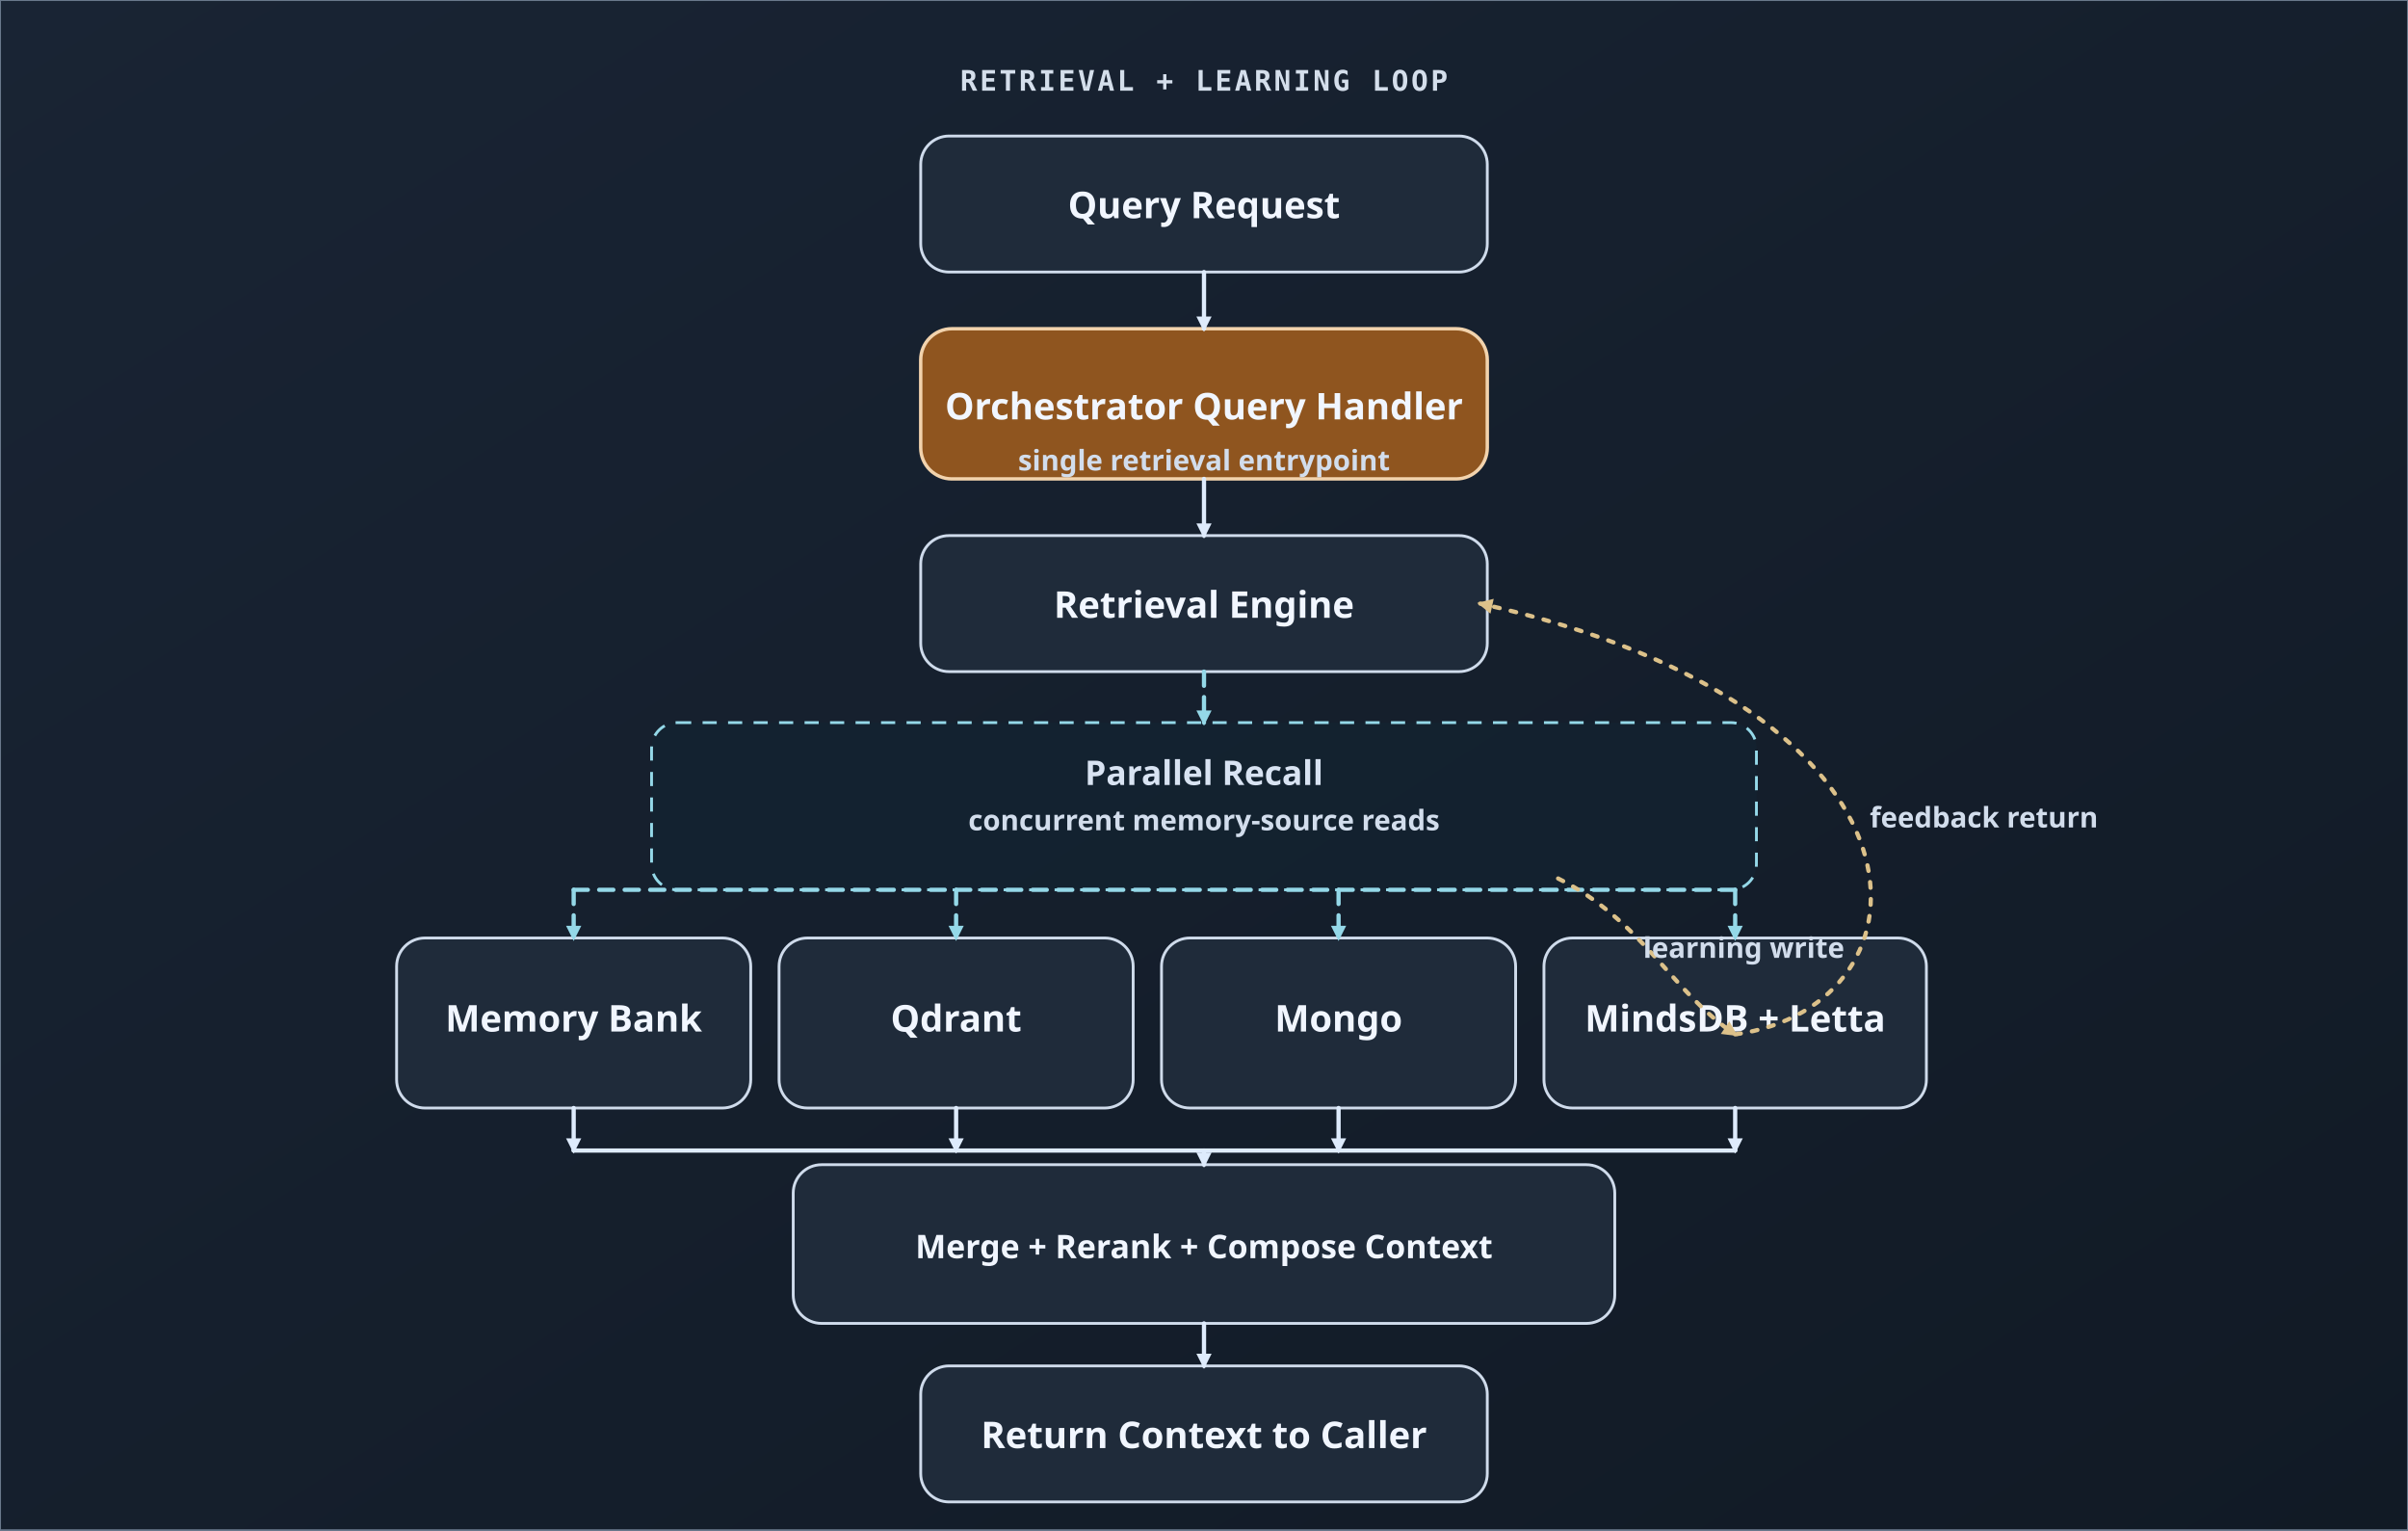
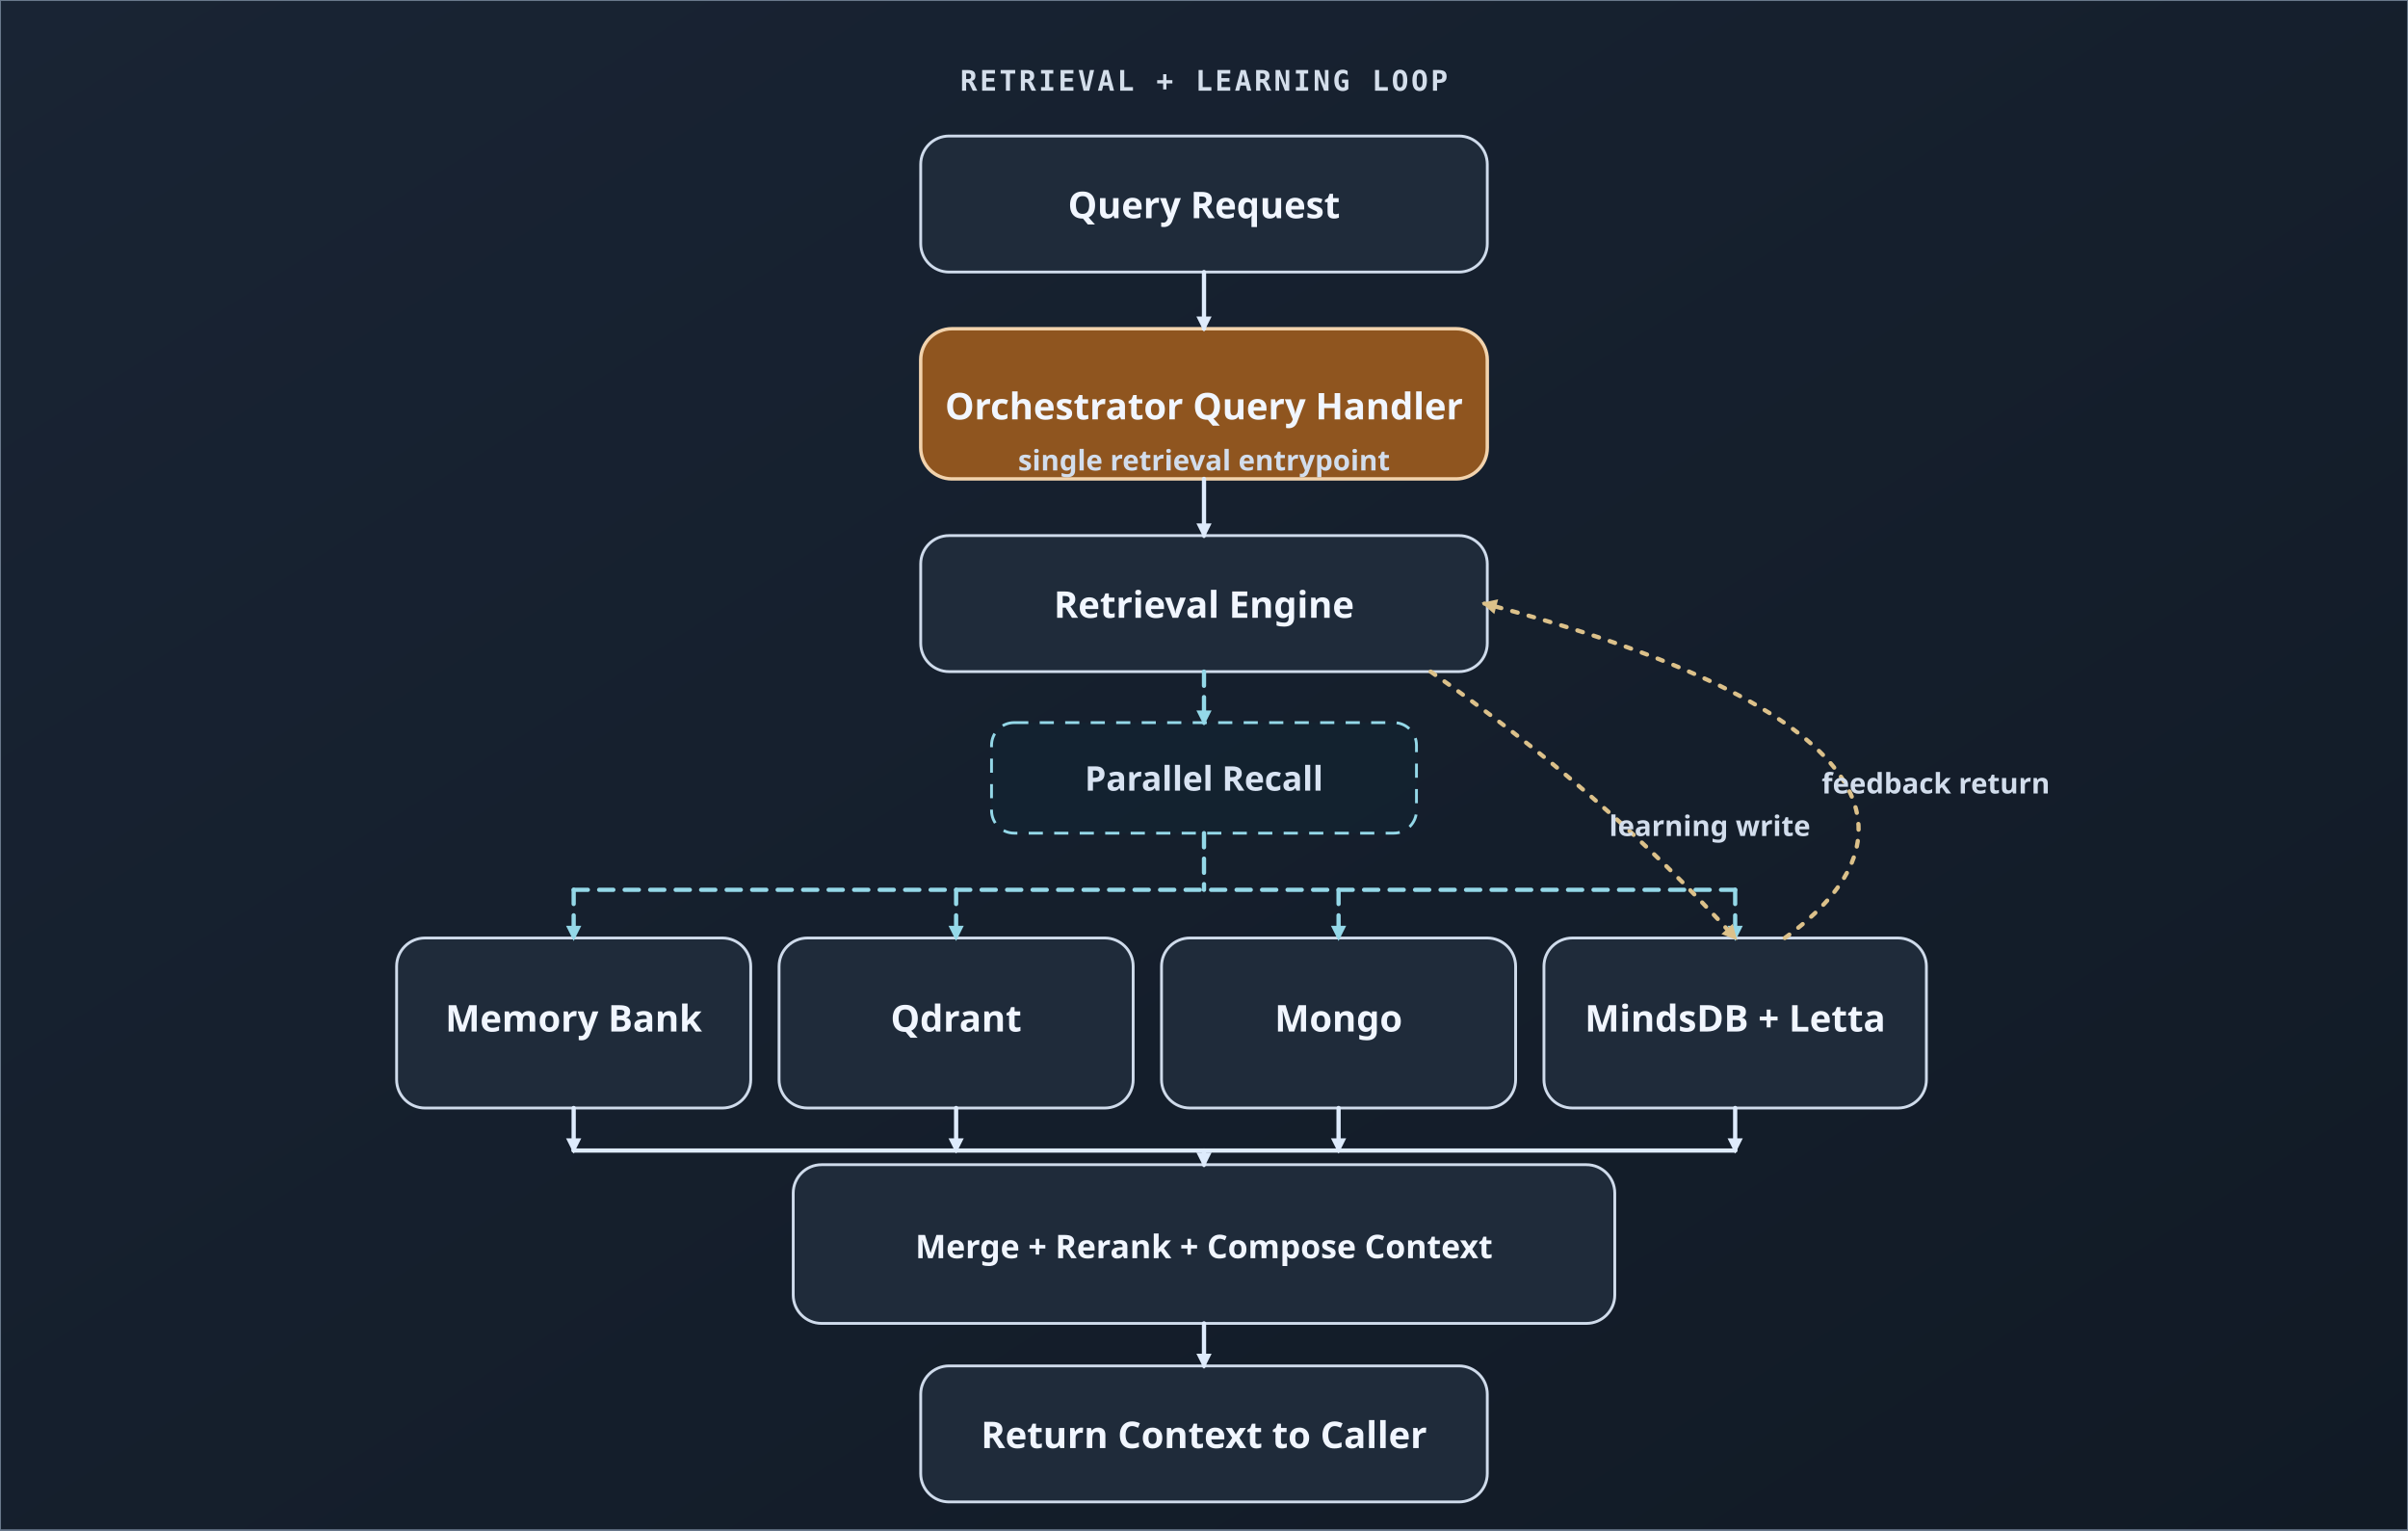
<svg xmlns="http://www.w3.org/2000/svg" width="1700" height="1080" viewBox="0 0 1700 1080" role="img" aria-label="Retrieval flow showing parallel recall, context synthesis, response, and learning reinforcement">
  <defs>
    <linearGradient id="bg" x1="0%" y1="0%" x2="100%" y2="100%">
      <stop offset="0%" stop-color="#192434" />
      <stop offset="100%" stop-color="#111a25" />
    </linearGradient>
    <marker id="arrow" markerWidth="10.737" markerHeight="10.737" refX="8.59" refY="5.369" orient="auto" markerUnits="userSpaceOnUse">
      <path d="M0 0 L10.737 5.369 L0 10.737 Z" fill="#deebfc" />
    </marker>
    <marker id="arrowRecall" markerWidth="10.737" markerHeight="10.737" refX="8.59" refY="5.369" orient="auto" markerUnits="userSpaceOnUse">
      <path d="M0 0 L10.737 5.369 L0 10.737 Z" fill="#94d8e8" />
    </marker>
    <marker id="arrowLearn" markerWidth="10.737" markerHeight="10.737" refX="8.59" refY="5.369" orient="auto" markerUnits="userSpaceOnUse">
      <path d="M0 0 L10.737 5.369 L0 10.737 Z" fill="#dcc18a" />
    </marker>
    <style>
      .frame { fill: url(#bg); stroke: #69788b; stroke-width: 1.4; }
      .node { fill: #1f2b3a; stroke: #cfdbeb; stroke-width: 2; }
      .core { fill: #8f551f; stroke: #f2d3ad; stroke-width: 2.4; }
      .recall-box { fill: rgba(19, 35, 49, 0.72); stroke: #94d8e8; stroke-width: 2; stroke-dasharray: 10 8; }
      .title { font: 700 20px 'IBM Plex Mono', monospace; fill: #d4deeb; letter-spacing: 0.09em; }
      .label { font: 700 26px 'IBM Plex Sans', sans-serif; fill: #f1f6ff; }
      .sub { font: 600 20px 'IBM Plex Sans', sans-serif; fill: #d2ddec; }
      .lane { font: 700 24px 'IBM Plex Sans', sans-serif; fill: #d8e3f2; }
      .sync { stroke: #deebfc; stroke-width: 3; fill: none; stroke-linecap: round; stroke-linejoin: round; }
      .recall { stroke: #94d8e8; stroke-width: 3; fill: none; stroke-dasharray: 10 8; stroke-linecap: round; stroke-linejoin: round; }
      .learn { stroke: #dcc18a; stroke-width: 3; fill: none; stroke-dasharray: 4 8; stroke-linecap: round; stroke-linejoin: round; }
      .merge-label { font: 700 23px 'IBM Plex Sans', sans-serif; fill: #f1f6ff; }
    </style>
  </defs>
  <rect x="0" y="0" width="1700" height="1080" class="frame" />
  <text x="850" y="64" text-anchor="middle" class="title">RETRIEVAL + LEARNING LOOP</text>
  <rect x="650" y="96" width="400" height="96" rx="20" class="node" />
  <text x="850" y="154" text-anchor="middle" class="label">Query Request</text>
  <rect x="650" y="232" width="400" height="106" rx="22" class="core" />
  <text x="850" y="296" text-anchor="middle" class="label">Orchestrator Query Handler</text>
  <text x="850" y="332" text-anchor="middle" class="sub">single retrieval entrypoint</text>
  <rect x="650" y="378" width="400" height="96" rx="20" class="node" />
  <text x="850" y="436" text-anchor="middle" class="label">Retrieval Engine</text>
-   <rect x="460" y="510" width="780" height="118" rx="18" class="recall-box" />
-   <text x="850" y="554" text-anchor="middle" class="lane">Parallel Recall</text>
-   <text x="850" y="586" text-anchor="middle" class="sub">concurrent memory-source reads</text>
+   <rect x="700" y="510" width="300" height="78" rx="16" class="recall-box" />
+   <text x="850" y="558" text-anchor="middle" class="lane">Parallel Recall</text>
  <rect x="280" y="662" width="250" height="120" rx="20" class="node" />
  <text x="405" y="728" text-anchor="middle" class="label">Memory Bank</text>
  <rect x="550" y="662" width="250" height="120" rx="20" class="node" />
  <text x="675" y="728" text-anchor="middle" class="label">Qdrant</text>
  <rect x="820" y="662" width="250" height="120" rx="20" class="node" />
  <text x="945" y="728" text-anchor="middle" class="label">Mongo</text>
  <rect x="1090" y="662" width="270" height="120" rx="20" class="node" />
  <text x="1225" y="728" text-anchor="middle" class="label">MindsDB + Letta</text>
  <rect x="560" y="822" width="580" height="112" rx="20" class="node" />
  <text x="850" y="888" text-anchor="middle" class="merge-label">Merge + Rerank + Compose Context</text>
  <rect x="650" y="964" width="400" height="96" rx="20" class="node" />
  <text x="850" y="1022" text-anchor="middle" class="label">Return Context to Caller</text>
  <path class="sync" d="M850 192 V232" marker-end="url(#arrow)" />
  <path class="sync" d="M850 338 V378" marker-end="url(#arrow)" />
  <path class="recall" d="M850 474 V510" marker-end="url(#arrowRecall)" />
+   <path class="recall" d="M850 588 V628" />
  <path class="recall" d="M405 628 V662" marker-end="url(#arrowRecall)" />
  <path class="recall" d="M675 628 V662" marker-end="url(#arrowRecall)" />
  <path class="recall" d="M945 628 V662" marker-end="url(#arrowRecall)" />
  <path class="recall" d="M1225 628 V662" marker-end="url(#arrowRecall)" />
  <path class="recall" d="M405 628 H1225" />
  <path class="sync" d="M405 782 V812" marker-end="url(#arrow)" />
  <path class="sync" d="M675 782 V812" marker-end="url(#arrow)" />
  <path class="sync" d="M945 782 V812" marker-end="url(#arrow)" />
  <path class="sync" d="M1225 782 V812" marker-end="url(#arrow)" />
  <path class="sync" d="M405 812 H1225" />
  <path class="sync" d="M850 812 V822" marker-end="url(#arrow)" />
  <path class="sync" d="M850 934 V964" marker-end="url(#arrow)" />
-   <path class="learn" d="M1100 620 C1160 650,1180 700,1225 730" marker-end="url(#arrowLearn)" />
-   <text x="1160" y="676" class="sub" fill="#dcc18a">learning write</text>
-   <path class="learn" d="M1225 730 C1370 710,1380 500,1045 426" marker-end="url(#arrowLearn)" />
-   <text x="1320" y="584" class="sub" fill="#dcc18a">feedback return</text>
+   <path class="learn" d="M1010 474 C1090 530,1160 590,1225 662" marker-end="url(#arrowLearn)" />
+   <text x="1136" y="590" class="sub" fill="#dcc18a">learning write</text>
+   <path class="learn" d="M1260 662 C1360 590,1330 500,1048 426" marker-end="url(#arrowLearn)" />
+   <text x="1286" y="560" class="sub" fill="#dcc18a">feedback return</text>
</svg>
